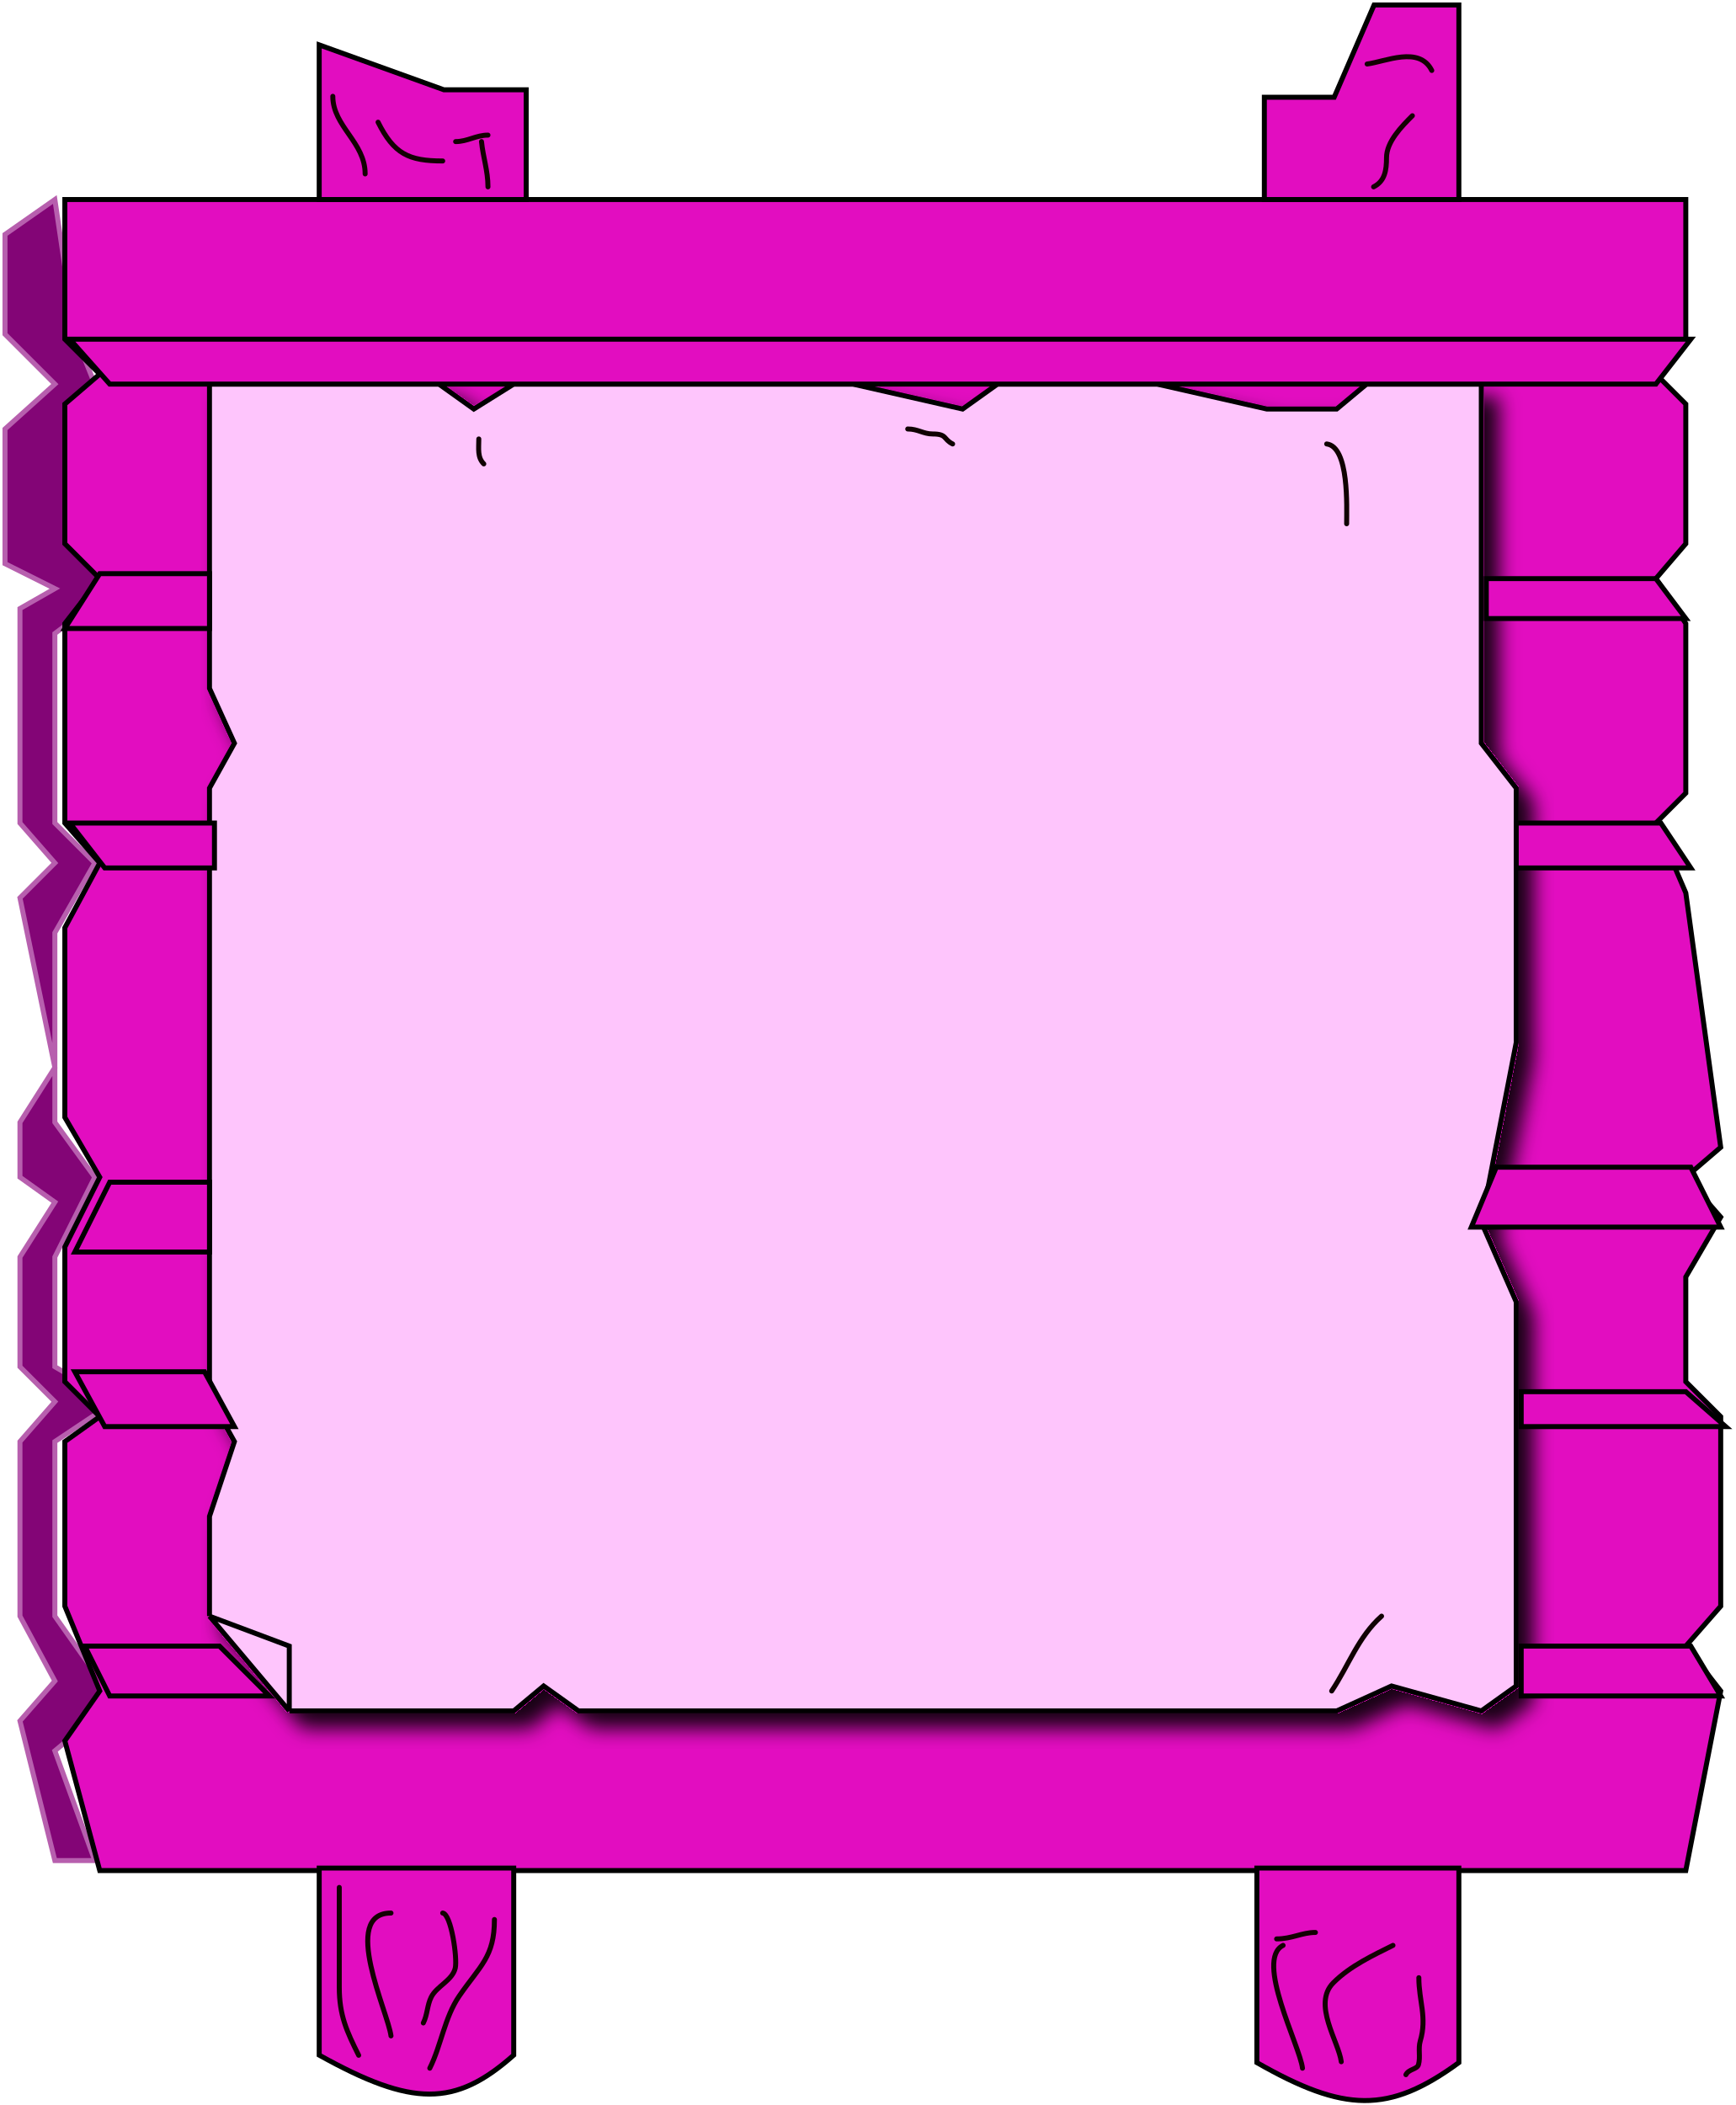
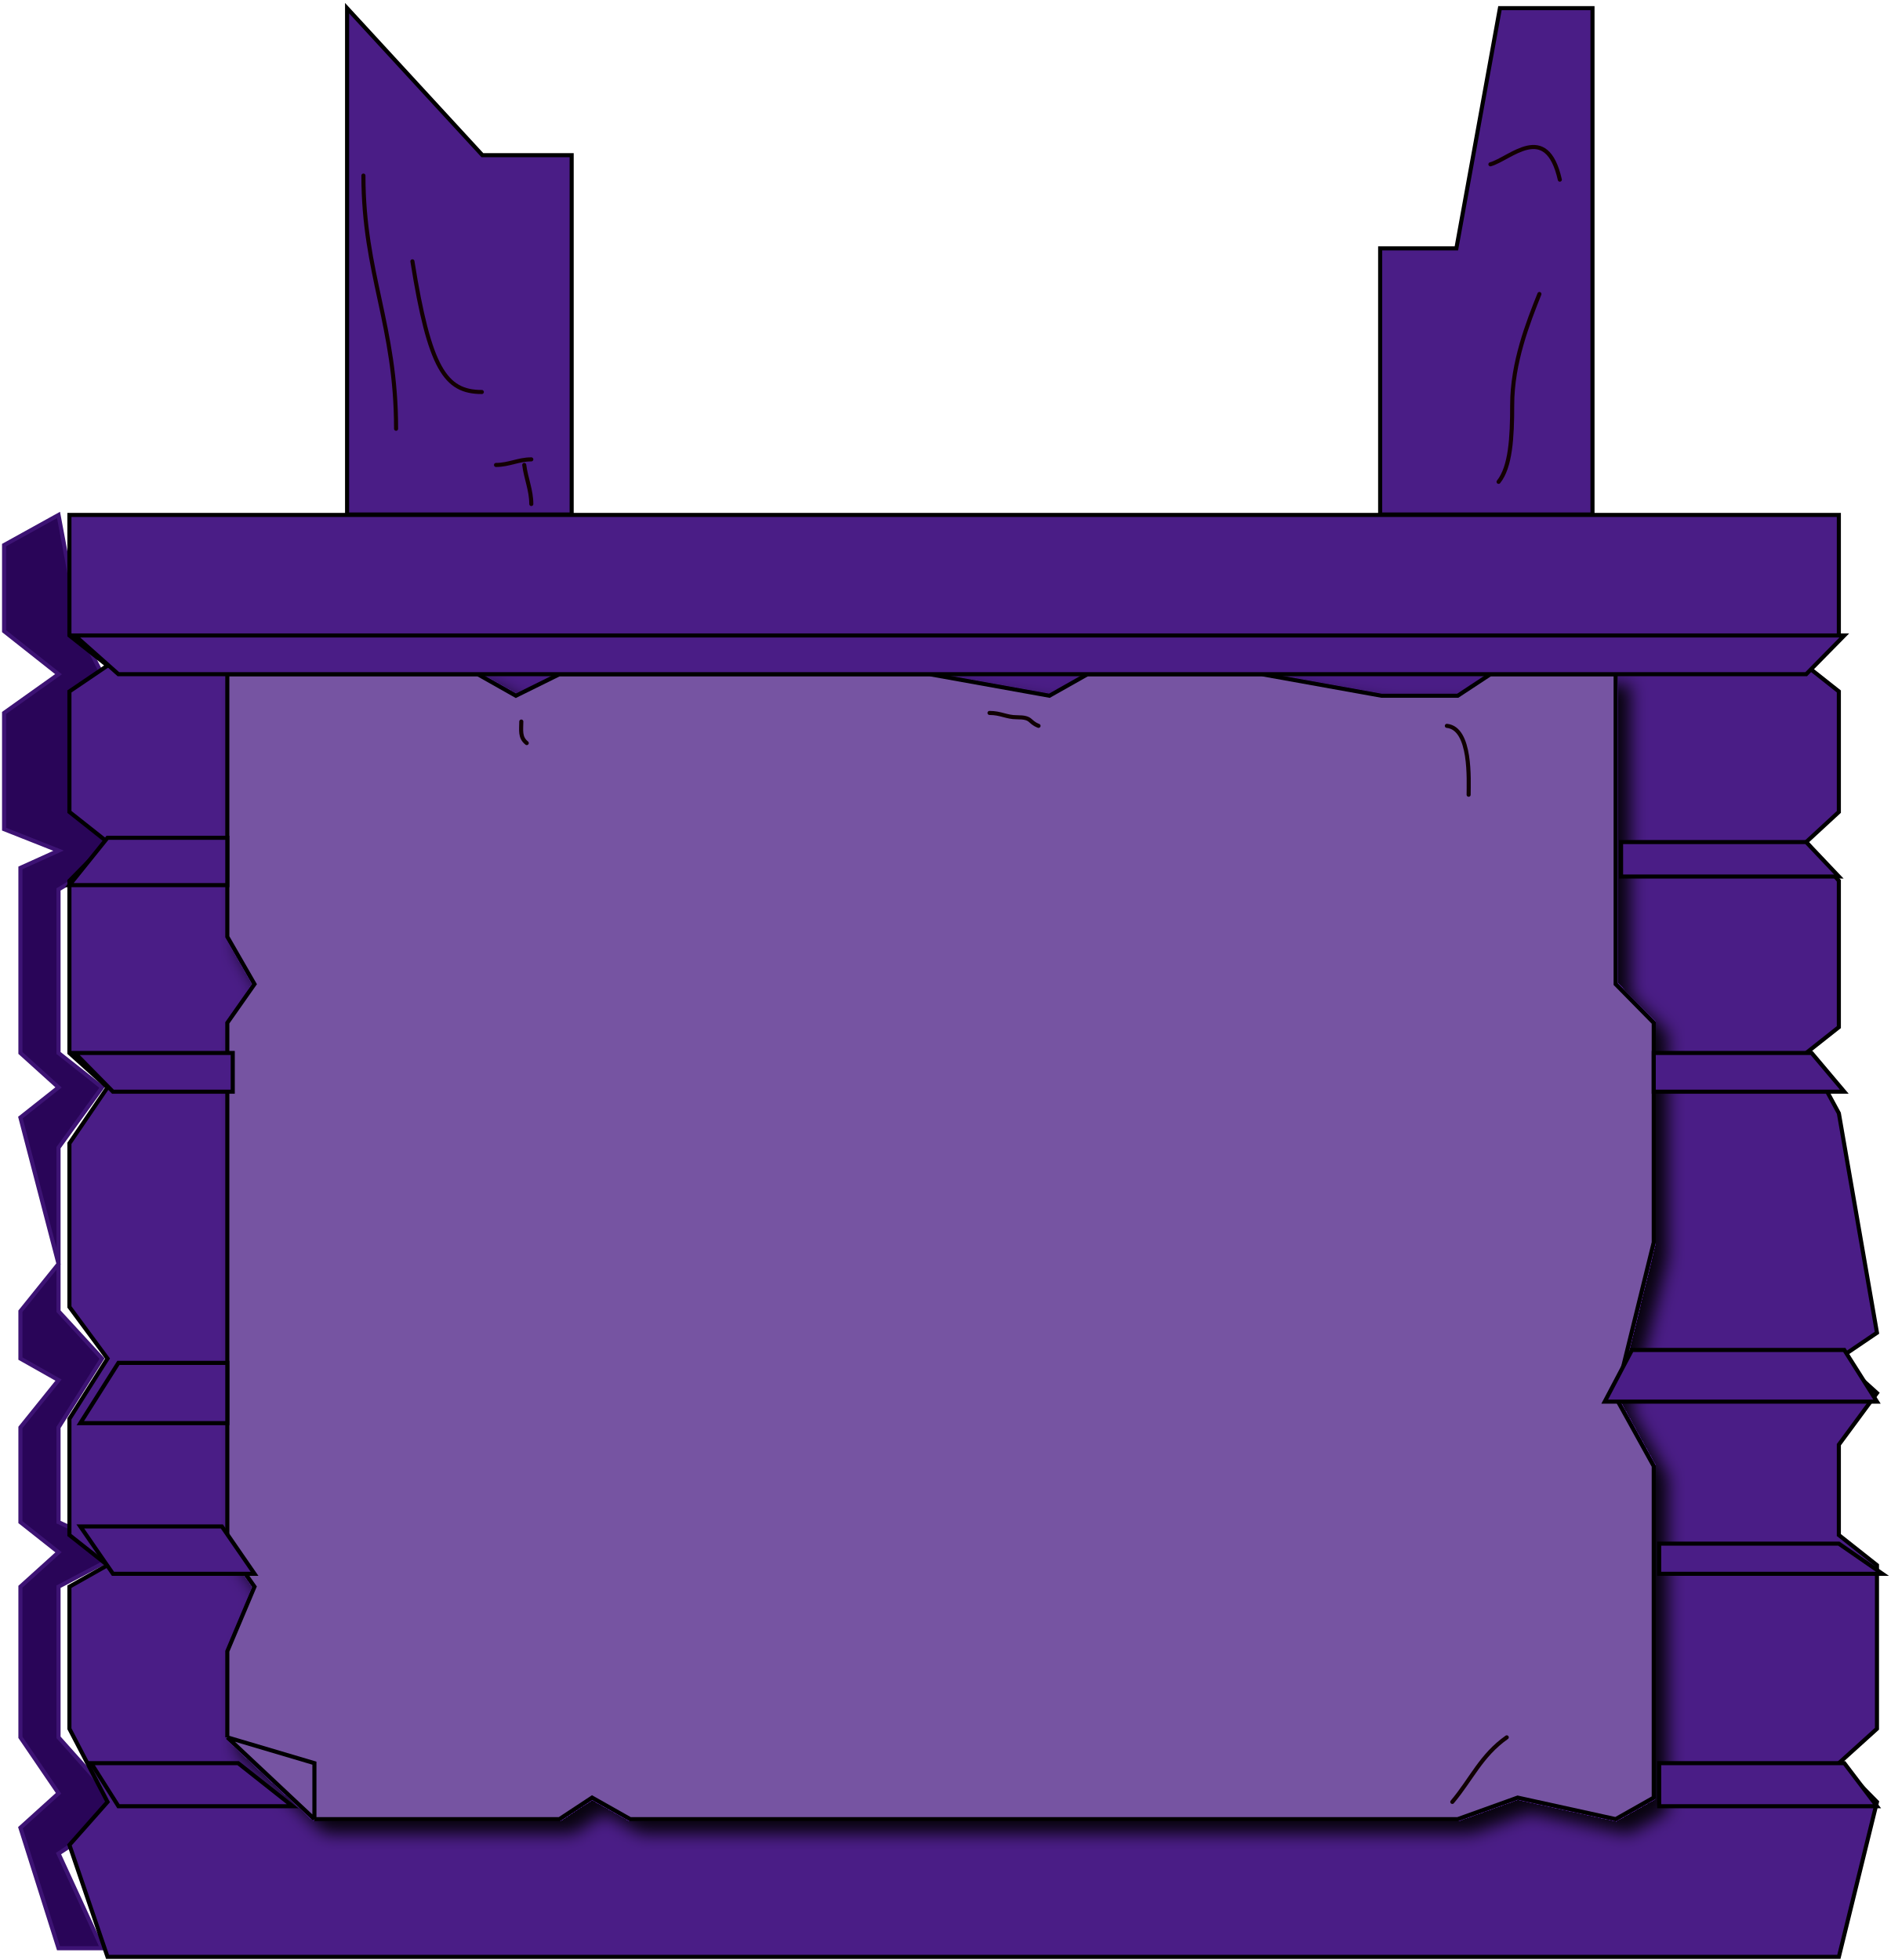
- <svg xmlns="http://www.w3.org/2000/svg" width="348" height="422" viewBox="0 0 348 422" fill="none">
-   <path d="M1 47L11 40L15 67L19 77L15 86V109L23 118L11 127V165L19 173L11 187V214V225L19 236L11 252V274L23 281L11 289V324L23 341L11 351L19 373H11L4 345L11 337L4 324V289L11 281L4 274V252L11 241L4 236V225L11 214L4 180L11 173L4 165V122L11 118L1 113V86L11 77L1 67V47Z" fill="#830576" stroke="#B75FAE" />
-   <path d="M338 40H13V68L20 75L13 81V109L20 116L13 125V165L20 173L13 186V224L20 236L13 250V277L20 284L13 289V322L20 339L13 349L20 375H338L345 339L338 330L345 322V284L338 277V256L345 244L338 236L345 230L338 179L332 165L338 159V125L332 116L338 109V81L332 75L338 68V40Z" fill="#E20DC0" stroke="black" />
-   <g filter="url(#filter0_d_12_41)">
-     <path d="M42 77H88L95 82L103 77H171L193 82L200 77H232L254 82H268L274 77H297V149L304 158V209L297 245L304 261V338L297 343L279 338L268 343H116L109 338L103 343H58L42 324V304L47 289L42 280V223V158L47 149L42 138V77Z" fill="#FEC5FC" />
-     <path d="M58 343H103L109 338L116 343H268L279 338L297 343L304 338V261L297 245L304 209V158L297 149V77H274L268 82H254L232 77H200L193 82L171 77H103L95 82L88 77H42V138L47 149L42 158V223V280L47 289L42 304V324M58 343V330L42 324M58 343L42 324" stroke="black" />
+ <svg xmlns="http://www.w3.org/2000/svg" width="463" height="480" viewBox="0 0 463 480" fill="none">
+   <path d="M1 133.488L14.333 126.11L19.667 154.57L25 165.111L19.667 174.598V198.842L30.333 208.329L14.333 217.816V257.872L25 266.304L14.333 281.062V309.522V321.117L25 332.712L14.333 349.578V372.768L30.333 380.147L14.333 388.579V425.473L30.333 443.392L14.333 453.933L25 477.123H14.333L5 447.609L14.333 439.176L5 425.473V388.579L14.333 380.147L5 372.768V349.578L14.333 337.983L5 332.712V321.117L14.333 309.522L5 273.683L14.333 266.304L5 257.872V212.546L14.333 208.329L1 203.059V174.598L14.333 165.111L1 154.57V133.488Z" fill="#290558" />
+   <path d="M14.333 126.11L1 133.488V154.57L14.333 165.111L1 174.598V203.059L14.333 208.329L5 212.546V257.872L14.333 266.304L5 273.683L14.333 309.522L5 321.117V332.712L14.333 337.983L5 349.578V372.768L14.333 380.147L5 388.579V425.473L14.333 439.176L5 447.609L14.333 477.123H25L14.333 453.933L30.333 443.392L14.333 425.473V388.579L30.333 380.147L14.333 372.768V349.578L25 332.712L14.333 321.117V281.062L25 266.304L14.333 257.872V217.816L30.333 208.329L19.667 198.842V174.598L25 165.111L19.667 154.57L14.333 126.11Z" stroke="#3D1374" />
+   <path d="M450.333 126.11H17V155.624L26.333 163.003L17 169.328V198.842L26.333 206.221L17 215.708V257.872L26.333 266.304L17 280.008V320.063L26.333 332.712L17 347.47V375.93L26.333 383.309L17 388.579V423.365L26.333 441.284L17 451.825L26.333 479.232H450.333L459.667 441.284L450.333 431.797L459.667 423.365V383.309L450.333 375.93V353.794L459.667 341.145L450.333 332.712L459.667 326.388L450.333 272.629L442.333 257.872L450.333 251.547V215.708L442.333 206.221L450.333 198.842V169.328L442.333 163.003L450.333 155.624V126.11Z" fill="#4A1D86" stroke="black" />
+   <g filter="url(#filter0_d_41_2)">
+     <path d="M55.667 165.111H117L126.333 170.382L137 165.111H227.667L257 170.382L266.333 165.111H309L338.333 170.382H357L365 165.111H395.667V241.006L405 250.493V304.252L395.667 342.199L405 359.065V440.23L395.667 445.501L371.667 440.23L357 445.501H154.333L145 440.23L137 445.501H77L55.667 425.473V404.391L62.333 388.579L55.667 379.093V319.009V250.493L62.333 241.006L55.667 229.411V165.111Z" fill="#7654A2" />
+     <path d="M77 445.501H137L145 440.23L154.333 445.501H357L371.667 440.23L395.667 445.501L405 440.23V359.065L395.667 342.199L405 304.252V250.493L395.667 241.006V165.111H365L357 170.382H338.333L309 165.111H266.333L257 170.382L227.667 165.111H137L126.333 170.382L117 165.111H55.667V229.411L62.333 241.006L55.667 250.493V319.009V379.093L62.333 388.579L55.667 404.391V425.473M77 445.501V431.797L55.667 425.473M77 445.501L55.667 425.473" stroke="black" />
  </g>
-   <path d="M277 324C272.287 328.19 270.486 333.771 267 339" stroke="#100202" stroke-linecap="round" />
-   <path d="M96 88C96 89.972 95.686 91.686 97 93" stroke="#100202" stroke-linecap="round" />
-   <path d="M182 86C184.056 86 185.113 87 187 87C189.925 87 189.093 88.047 191 89" stroke="#100202" stroke-linecap="round" />
-   <path d="M266 89C270.531 89.566 270 101.676 270 105" stroke="#100202" stroke-linecap="round" />
-   <path d="M298 116H332L338 124H298V116Z" fill="#E20DC0" stroke="black" />
-   <path d="M42 115H20L13 126H42V115Z" fill="#E20DC0" stroke="black" />
-   <path d="M304 165H333L339 174H304V165Z" fill="#E20DC0" />
-   <path d="M43 174H21L14 165H43V174Z" fill="#E20DC0" />
-   <path d="M304 165H333L339 174H304V165Z" stroke="black" />
-   <path d="M43 174H21L14 165H43V174Z" stroke="black" />
-   <path d="M300 234H339L345 246H295L300 234Z" fill="#E20DC0" stroke="black" />
-   <path d="M42 237H22L15 251H42V237Z" fill="#E20DC0" stroke="black" />
-   <path d="M305 286H346L338 279H305V286Z" fill="#E20DC0" stroke="black" />
-   <path d="M305 330H339L345 340H305V330Z" fill="#E20DC0" />
-   <path d="M54 340H22L17 330H44L54 340Z" fill="#E20DC0" />
-   <path d="M305 330H339L345 340H305V330Z" stroke="black" />
-   <path d="M54 340H22L17 330H44L54 340Z" stroke="black" />
-   <path d="M41 275H15L21 286H47L41 275Z" fill="#E20DC0" stroke="black" />
-   <path d="M14 68H339L332 77H22L14 68Z" fill="#E20DC0" stroke="black" />
-   <path d="M252 413.5V374.5H292.5V413.5C278.439 423.799 269.519 423.492 252 413.5Z" fill="#E20DC0" stroke="black" />
-   <path d="M253.5 40V19.5H267.5L275.5 1H292.5V40H253.5Z" fill="#E20DC0" stroke="black" />
-   <path d="M64 412V374.5H103V412C91.234 422.435 82.679 422.389 64 412Z" fill="#E20DC0" stroke="black" />
-   <path d="M64 40V9L89 18H105.5V40H64Z" fill="#E20DC0" stroke="black" />
-   <path d="M99.132 384.814C99.132 392.336 96.286 394.027 92.075 400.152C89.148 404.41 88.439 410.088 86.171 414.625" stroke="#130101" stroke-linecap="round" />
-   <path d="M78.394 408.144C77.801 403.397 68.2 383.518 78.394 383.518" stroke="#130101" stroke-linecap="round" />
-   <path d="M68.025 379.63C68.025 373.365 68.025 392.159 68.025 398.423C68.025 404.023 69.534 407.274 71.913 412.033" stroke="#130101" stroke-linecap="round" />
-   <path d="M91.355 28.384C93.739 28.384 95.452 27.088 97.836 27.088" stroke="#130101" stroke-linecap="round" />
-   <path d="M96.54 28.384C96.851 31.498 97.836 34.245 97.836 37.457" stroke="#130101" stroke-linecap="round" />
-   <path d="M73.21 34.864C73.21 28.499 66.729 25.341 66.729 19.311" stroke="#130101" stroke-linecap="round" />
-   <path d="M88.763 32.272C81.952 32.272 78.989 30.869 75.802 24.496" stroke="#130101" stroke-linecap="round" />
-   <path d="M283.179 23.2C281.031 25.348 277.995 28.406 277.995 31.624C277.995 34.126 277.669 36.324 275.403 37.457" stroke="#130101" stroke-linecap="round" />
-   <path d="M274.107 12.831C277.755 12.374 284.563 9.117 287.068 14.127" stroke="#130101" stroke-linecap="round" />
-   <path d="M261.146 414.625C260.656 410.219 251.534 392.861 257.257 389.999" stroke="#130101" stroke-linecap="round" />
-   <path d="M284.476 396.479C284.476 401.15 286.16 404.438 284.764 409.152C284.3 410.718 284.839 412.381 284.404 413.905C284.126 414.877 282.458 414.771 281.883 415.921" stroke="#130101" stroke-linecap="round" />
-   <path d="M268.922 413.329C268.419 409.3 263.057 401.769 267.338 397.487C270.727 394.098 275.366 391.961 279.291 389.999" stroke="#130101" stroke-linecap="round" />
-   <path d="M88.763 383.518C90.47 383.732 91.719 392.573 91.283 394.535C90.729 397.029 87.561 398.162 86.459 400.368C85.635 402.014 85.705 403.891 84.874 405.552" stroke="#130101" stroke-linecap="round" />
-   <path d="M255.961 388.703C259.009 388.703 261.044 387.407 263.738 387.407" stroke="#130101" stroke-linecap="round" />
+   <path d="M369 425.473C362.715 429.889 360.315 435.772 355.667 441.284" stroke="#100202" stroke-linecap="round" />
+   <path d="M127.667 176.706C127.667 178.785 127.248 180.591 129 181.977" stroke="#100202" stroke-linecap="round" />
+   <path d="M242.333 174.598C245.075 174.598 246.484 175.652 249 175.652C252.9 175.652 251.791 176.755 254.333 177.76" stroke="#100202" stroke-linecap="round" />
+   <path d="M354.333 177.76C360.375 178.357 359.667 191.122 359.667 194.626" stroke="#100202" stroke-linecap="round" />
+   <path d="M397 206.221H442.333L450.333 214.654H397V206.221Z" fill="#4A1D86" stroke="black" />
+   <path d="M55.667 205.167H26.333L17 216.762H55.667V205.167Z" fill="#4A1D86" stroke="black" />
+   <path d="M405 257.872H443.667L451.667 267.358H405V257.872Z" fill="#4A1D86" />
+   <path d="M57 267.358H27.667L18.333 257.872H57V267.358Z" fill="#4A1D86" />
+   <path d="M405 257.872H443.667L451.667 267.358H405V257.872Z" stroke="black" />
+   <path d="M57 267.358H27.667L18.333 257.872H57V267.358Z" stroke="black" />
+   <path d="M399.667 330.604H451.667L459.667 343.253H393L399.667 330.604Z" fill="#4A1D86" stroke="black" />
+   <path d="M55.667 333.766H29L19.667 348.524H55.667V333.766Z" fill="#4A1D86" stroke="black" />
+   <path d="M406.333 385.417H461L450.333 378.038H406.333V385.417Z" fill="#4A1D86" stroke="black" />
+   <path d="M406.333 431.797H451.667L459.667 442.338H406.333V431.797Z" fill="#4A1D86" />
+   <path d="M71.667 442.338H29L22.333 431.797H58.333L71.667 442.338Z" fill="#4A1D86" />
+   <path d="M406.333 431.797H451.667L459.667 442.338H406.333V431.797Z" stroke="black" />
+   <path d="M71.667 442.338H29L22.333 431.797H58.333L71.667 442.338Z" stroke="black" />
+   <path d="M54.333 373.822H19.667L27.667 385.417H62.333L54.333 373.822Z" fill="#4A1D86" stroke="black" />
+   <path d="M18.333 155.624H451.667L442.333 165.111H29L18.333 155.624Z" fill="#4A1D86" stroke="black" />
+   <path d="M338 126V60.821H356.667L367.333 2H390V126H338Z" fill="#4A1D86" stroke="black" />
+   <path d="M85 126V2L118.133 38H140V126H85Z" fill="#4A1D86" stroke="black" />
+   <path d="M121.473 113.865C124.651 113.865 126.936 112.499 130.114 112.499" stroke="#130101" stroke-linecap="round" />
+   <path d="M128.386 113.865C128.801 117.148 130.114 120.043 130.114 123.429" stroke="#130101" stroke-linecap="round" />
+   <path d="M97 105C97 79.626 89 67.038 89 43" stroke="#130101" stroke-linecap="round" />
+   <path d="M118 96C109.066 96 105.18 90.226 101 64" stroke="#130101" stroke-linecap="round" />
+   <path d="M377 72C374.238 78.931 370.333 88.799 370.333 99.182C370.333 107.253 369.914 114.345 367 118" stroke="#130101" stroke-linecap="round" />
+   <path d="M365 40.239C369.786 38.916 378.715 29.465 382 44" stroke="#130101" stroke-linecap="round" />
  <defs>
-     <filter id="filter0_d_12_41" x="40.5" y="75.5" width="271" height="275.046" filterUnits="userSpaceOnUse" color-interpolation-filters="sRGB">
+     <filter id="filter0_d_41_2" x="54.167" y="163.611" width="358.333" height="289.419" filterUnits="userSpaceOnUse" color-interpolation-filters="sRGB">
      <feFlood flood-opacity="0" result="BackgroundImageFix" />
      <feColorMatrix in="SourceAlpha" type="matrix" values="0 0 0 0 0 0 0 0 0 0 0 0 0 0 0 0 0 0 127 0" result="hardAlpha" />
      <feOffset dx="3" dy="3" />
      <feGaussianBlur stdDeviation="2" />
      <feComposite in2="hardAlpha" operator="out" />
      <feColorMatrix type="matrix" values="0 0 0 0 0 0 0 0 0 0 0 0 0 0 0 0 0 0 0.9 0" />
-       <feBlend mode="hue" in2="BackgroundImageFix" result="effect1_dropShadow_12_41" />
-       <feBlend mode="normal" in="SourceGraphic" in2="effect1_dropShadow_12_41" result="shape" />
+       <feBlend mode="hue" in2="BackgroundImageFix" result="effect1_dropShadow_41_2" />
+       <feBlend mode="normal" in="SourceGraphic" in2="effect1_dropShadow_41_2" result="shape" />
    </filter>
  </defs>
</svg>
